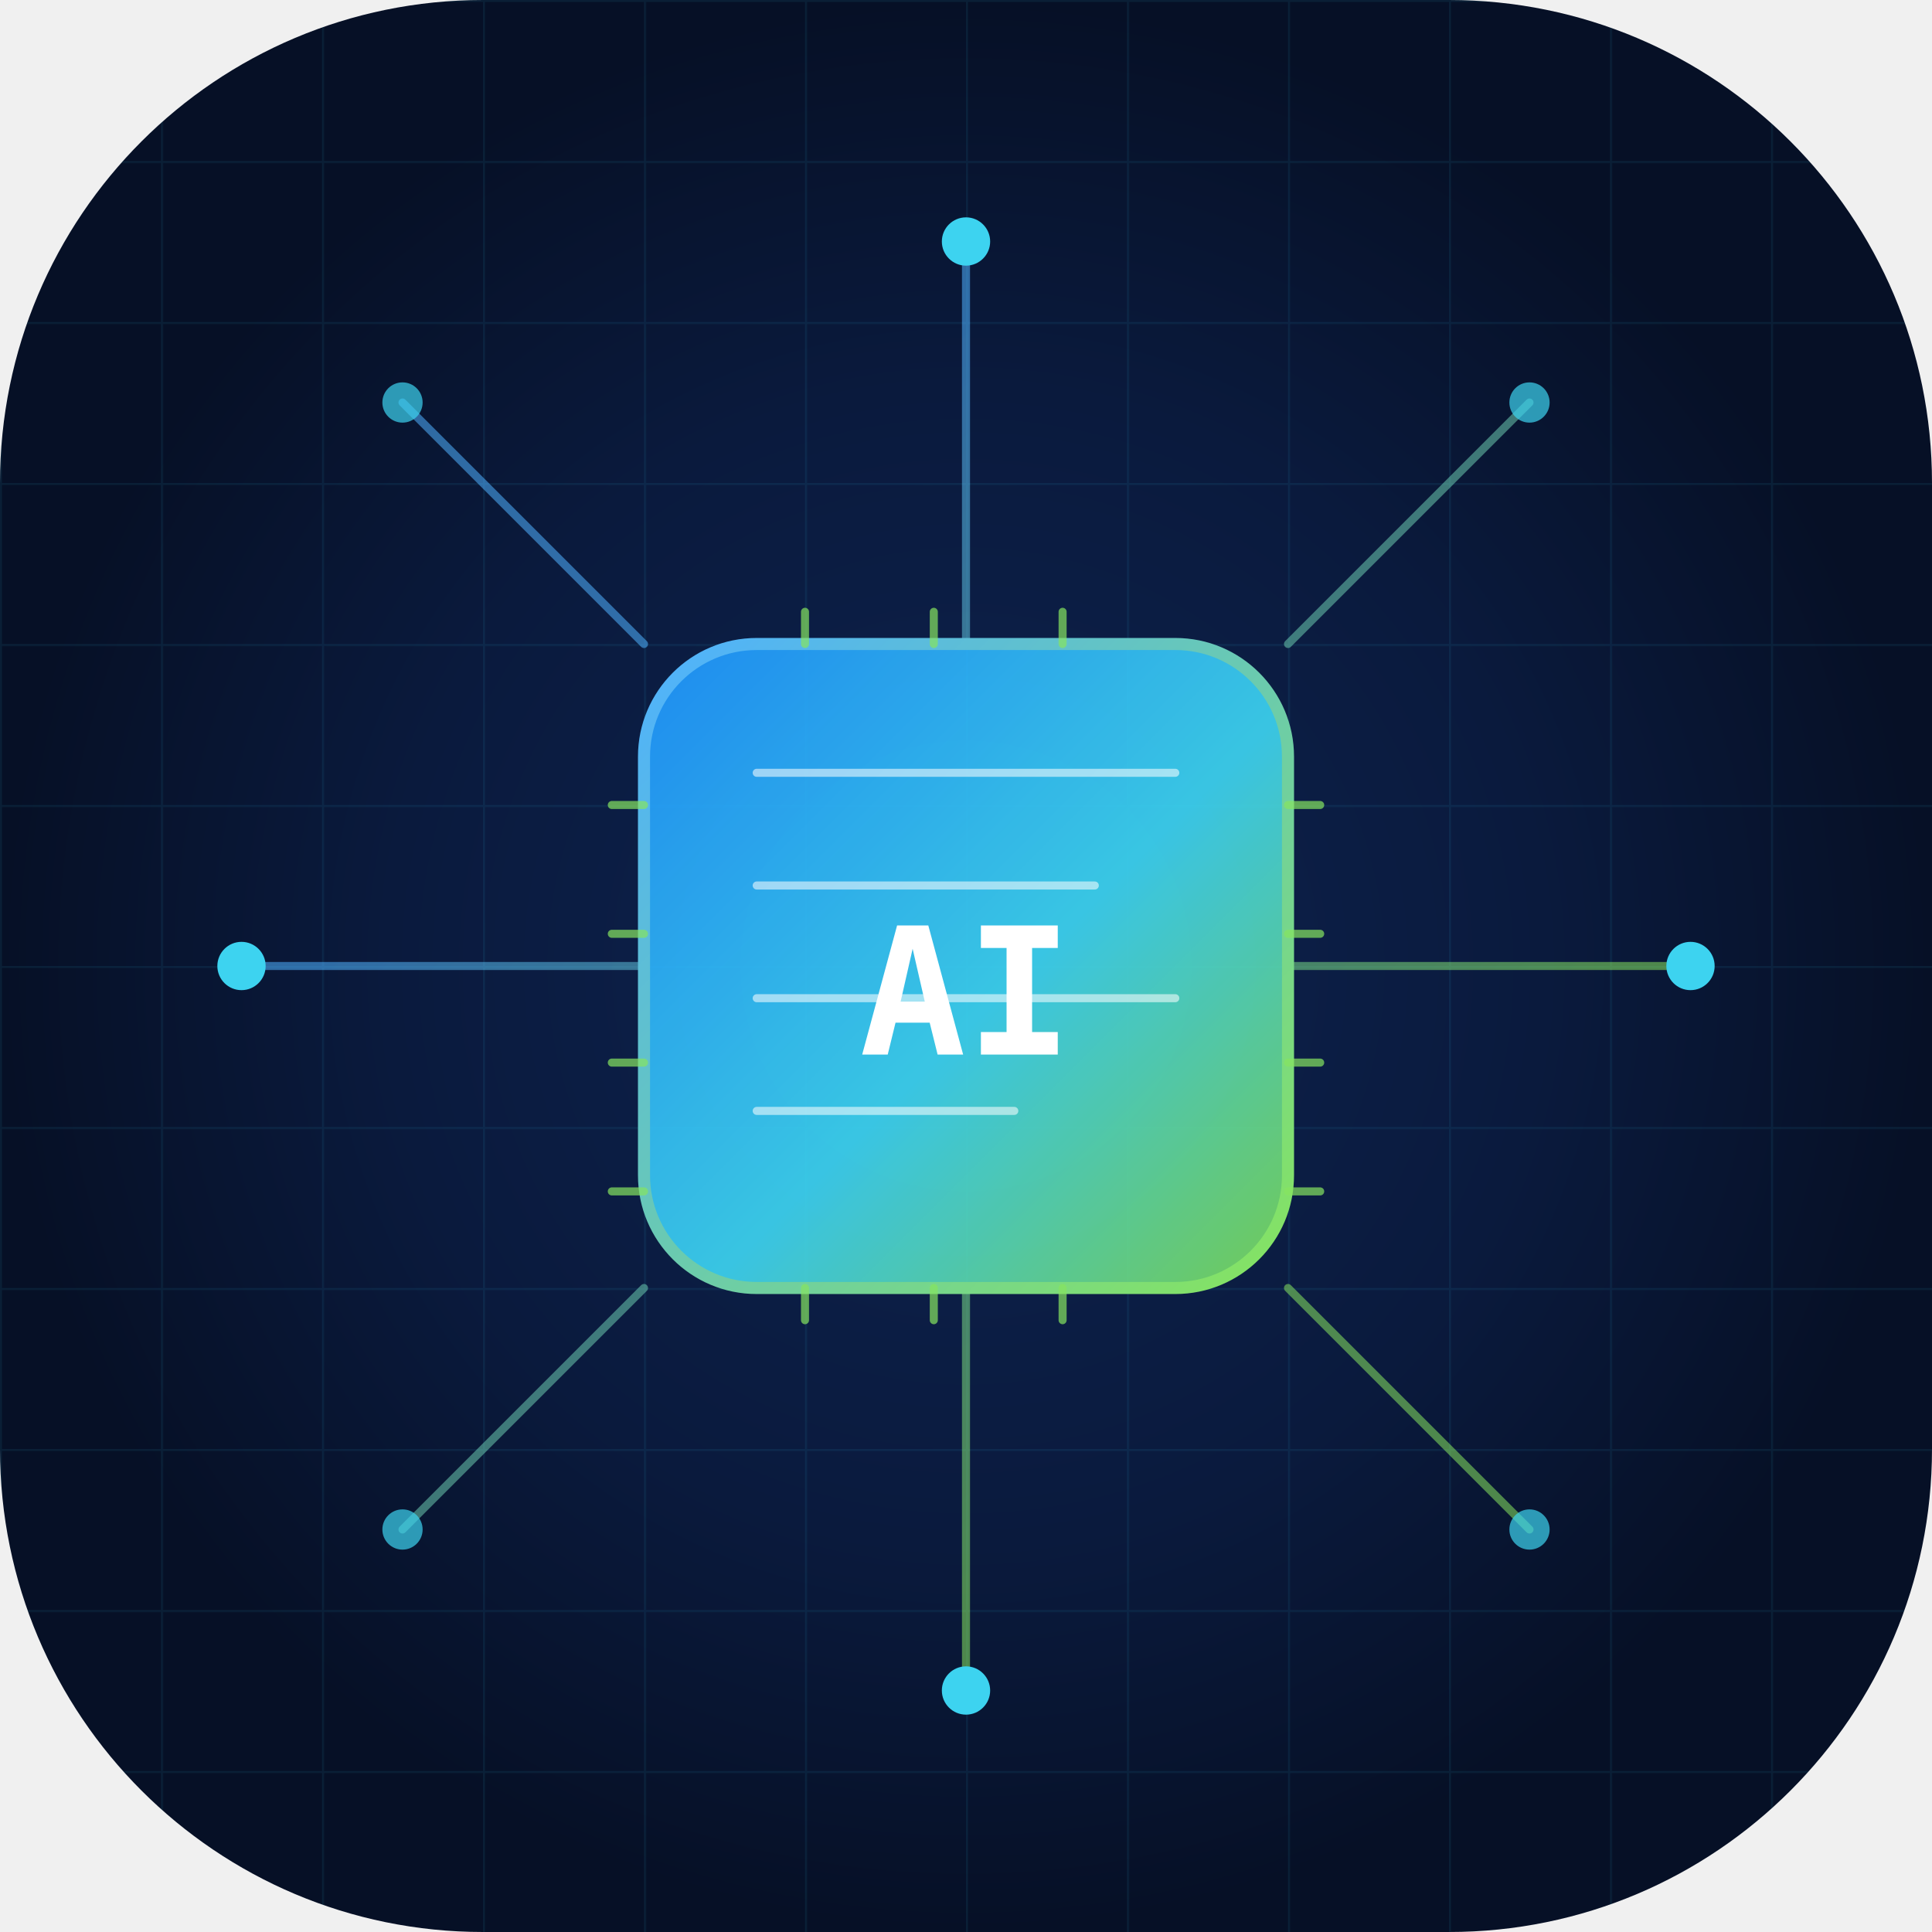
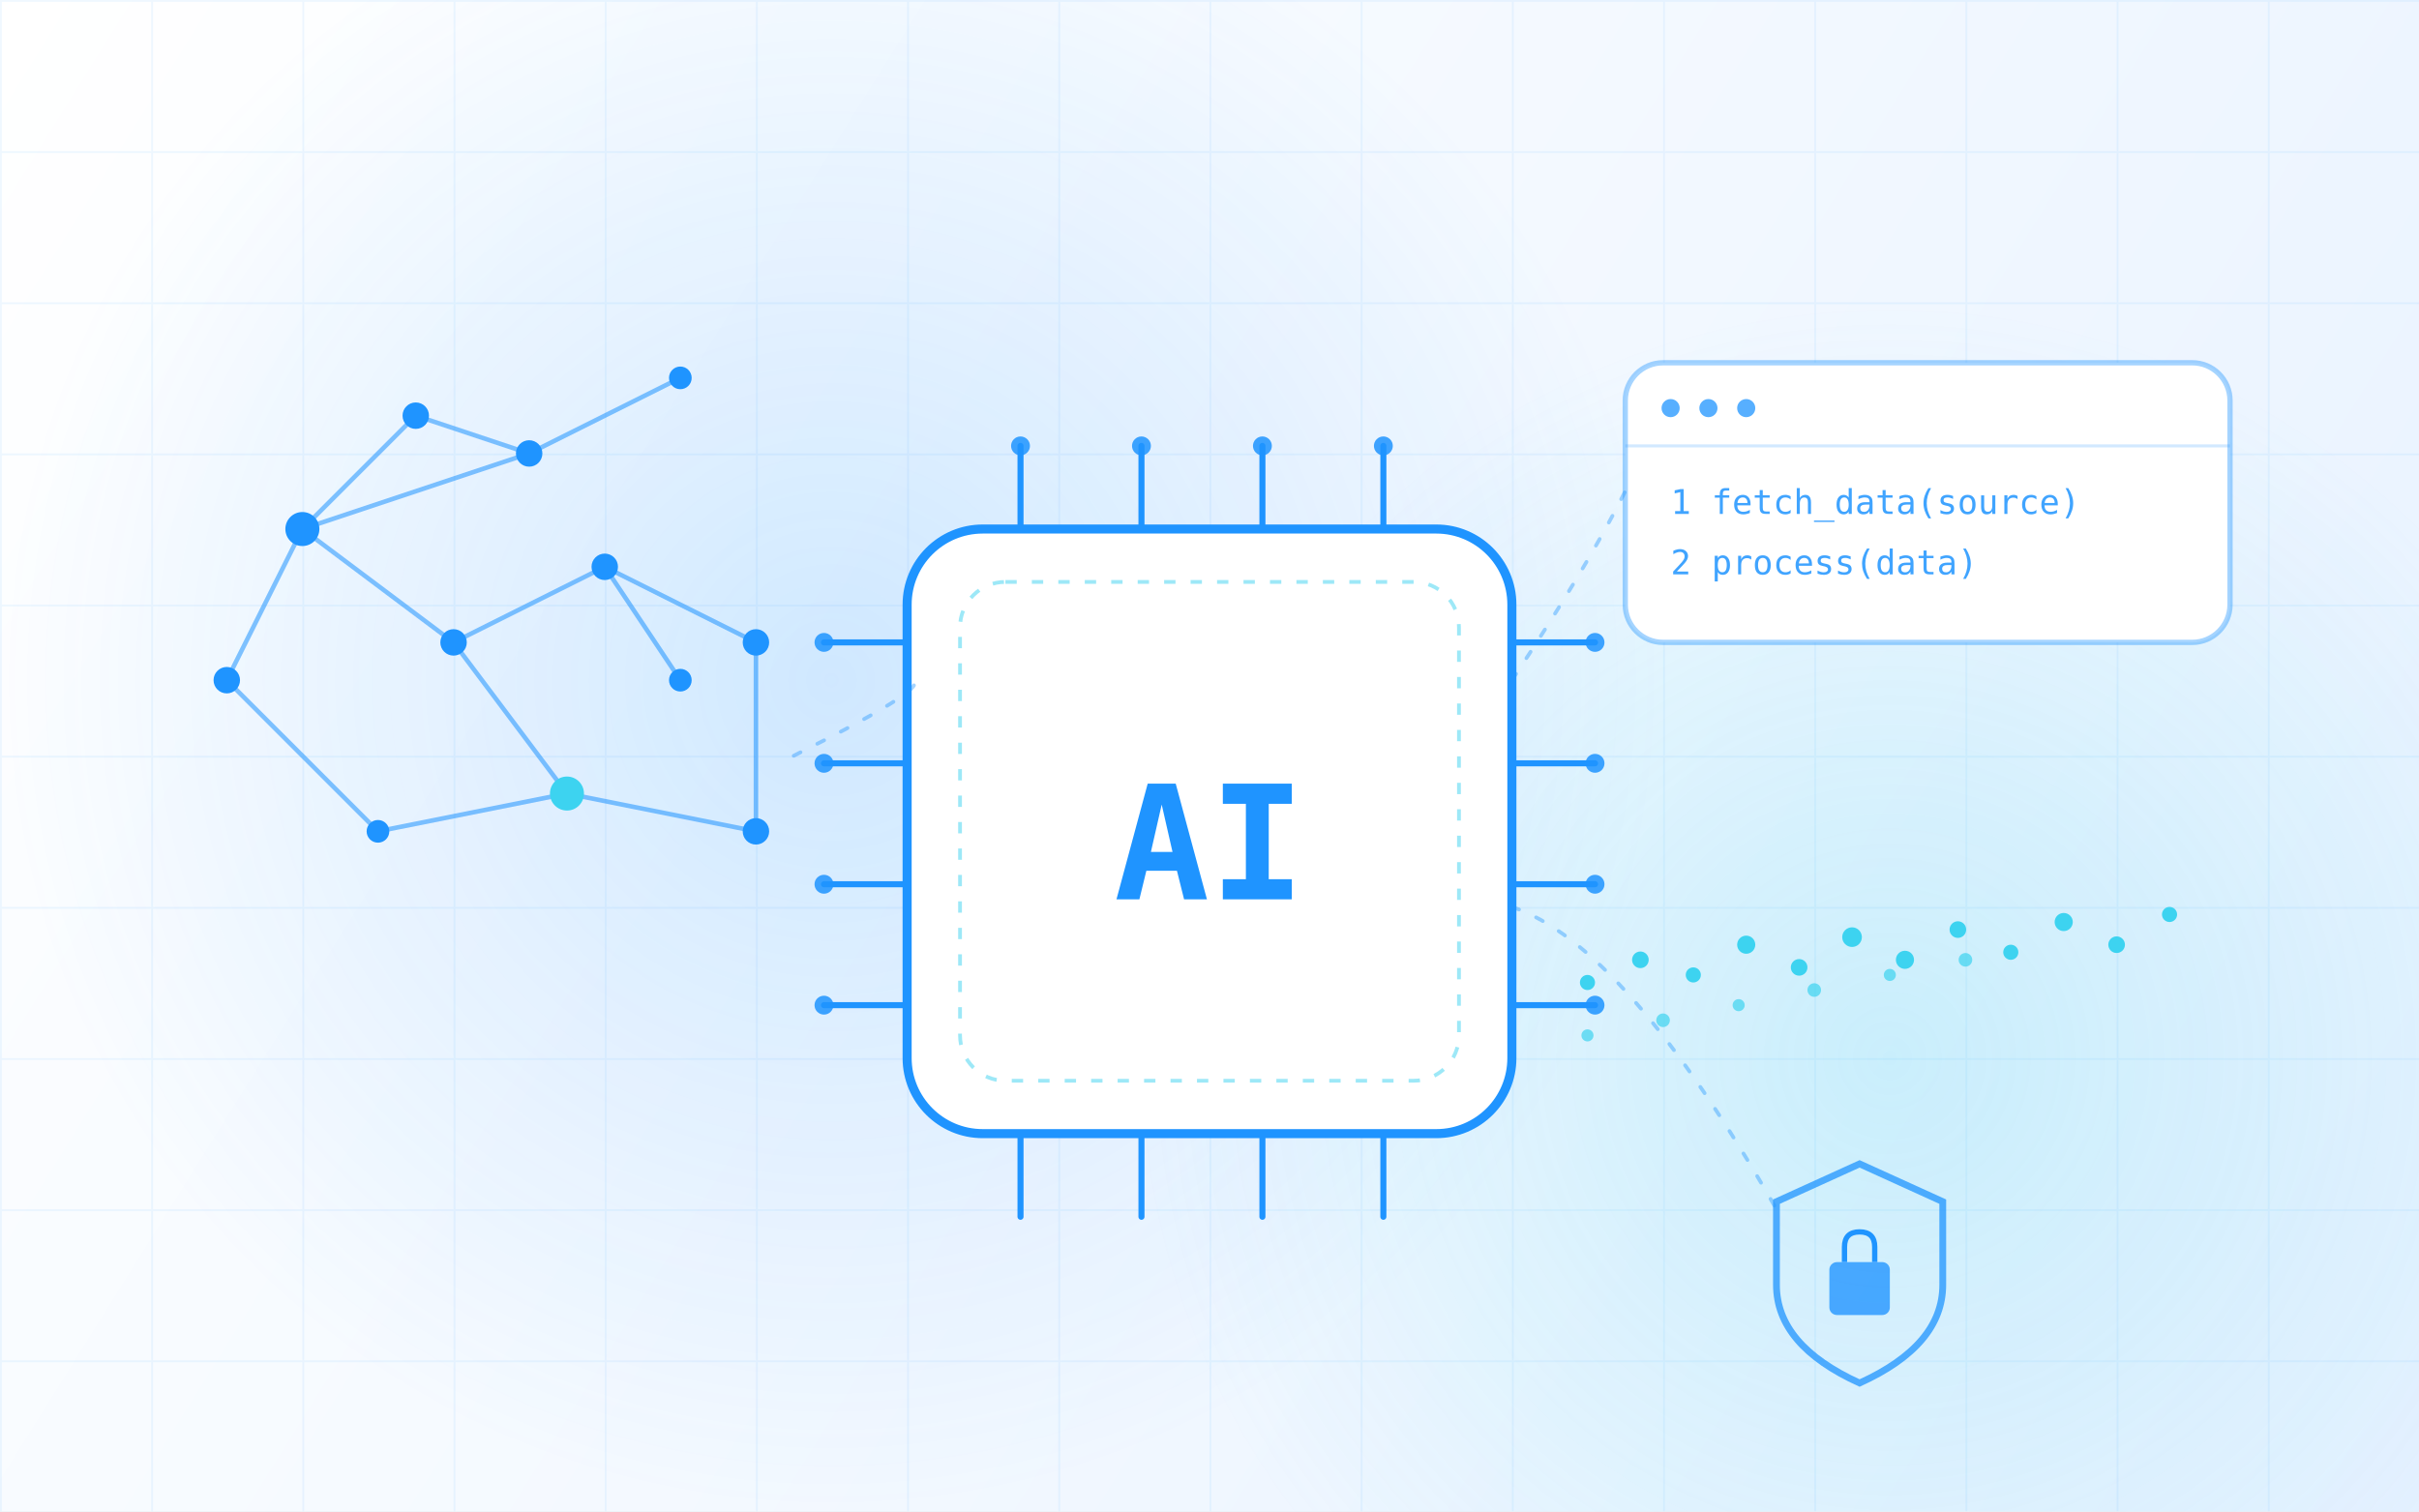
- <svg xmlns="http://www.w3.org/2000/svg" width="480" height="480" viewBox="0 0 480 480" fill="none" role="img" aria-labelledby="techTitle techDesc">
+ <svg xmlns="http://www.w3.org/2000/svg" width="640" height="400" viewBox="0 0 640 400" fill="none" role="img" aria-labelledby="techTitle techDesc">
  <defs>
-     <radialGradient id="techBg" cx="240" cy="240" r="240" gradientUnits="userSpaceOnUse">
-       <stop offset="0" stop-color="#0E2350" />
-       <stop offset="0.6" stop-color="#0A1A3D" />
-       <stop offset="1" stop-color="#061026" />
+     <linearGradient id="techBg" x1="0" y1="0" x2="640" y2="400" gradientUnits="userSpaceOnUse">
+       <stop offset="0" stop-color="#FFFFFF" />
+       <stop offset="0.55" stop-color="#F2F8FF" />
+       <stop offset="1" stop-color="#E6F1FF" />
+     </linearGradient>
+     <radialGradient id="techGlowBlue" cx="220" cy="180" r="220" gradientUnits="userSpaceOnUse">
+       <stop offset="0" stop-color="#1F94FF" stop-opacity="0.18" />
+       <stop offset="1" stop-color="#1F94FF" stop-opacity="0" />
    </radialGradient>
-     <linearGradient id="techChip" x1="160" y1="160" x2="320" y2="320" gradientUnits="userSpaceOnUse">
+     <radialGradient id="techGlowCyan" cx="500" cy="280" r="200" gradientUnits="userSpaceOnUse">
+       <stop offset="0" stop-color="#3DD3F0" stop-opacity="0.2" />
+       <stop offset="1" stop-color="#3DD3F0" stop-opacity="0" />
+     </radialGradient>
+     <linearGradient id="techChip" x1="240" y1="140" x2="400" y2="300" gradientUnits="userSpaceOnUse">
+       <stop offset="0" stop-color="#FFFFFF" />
+       <stop offset="1" stop-color="#EAF3FF" />
+     </linearGradient>
+     <linearGradient id="techChipBorder" x1="240" y1="140" x2="400" y2="300" gradientUnits="userSpaceOnUse">
      <stop offset="0" stop-color="#1F94FF" />
-       <stop offset="0.55" stop-color="#3DD3F0" />
-       <stop offset="1" stop-color="#7BD957" />
-     </linearGradient>
-     <linearGradient id="techChipBorder" x1="160" y1="160" x2="320" y2="320" gradientUnits="userSpaceOnUse">
-       <stop offset="0" stop-color="#4FB1FF" />
-       <stop offset="1" stop-color="#86E45F" />
+       <stop offset="1" stop-color="#3DD3F0" />
    </linearGradient>
    <pattern id="techGrid" width="40" height="40" patternUnits="userSpaceOnUse">
-       <path d="M40 0H0V40" fill="none" stroke="#3DD3F0" stroke-opacity="0.08" stroke-width="1" />
+       <path d="M40 0H0V40" fill="none" stroke="#1F94FF" stroke-opacity="0.07" stroke-width="1" />
    </pattern>
  </defs>
-   <rect width="480" height="480" rx="120" fill="url(#techBg)" />
-   <rect width="480" height="480" rx="120" fill="url(#techGrid)" />
-   <g stroke="url(#techChipBorder)" stroke-width="2" stroke-linecap="round" opacity="0.55" fill="none">
-     <path d="M60 240 H160" />
-     <path d="M320 240 H420" />
-     <path d="M240 60 V160" />
-     <path d="M240 320 V420" />
-     <path d="M100 100 L160 160" />
-     <path d="M380 100 L320 160" />
-     <path d="M100 380 L160 320" />
-     <path d="M380 380 L320 320" />
+   <rect width="640" height="400" fill="url(#techBg)" />
+   <rect width="640" height="400" fill="url(#techGrid)" />
+   <rect width="640" height="400" fill="url(#techGlowBlue)" />
+   <rect width="640" height="400" fill="url(#techGlowCyan)" />
+   <g transform="translate(120 200)" fill="none" stroke="#1F94FF" stroke-width="1.2" stroke-opacity="0.55">
+     <line x1="-40" y1="-60" x2="0" y2="-30" />
+     <line x1="-40" y1="-60" x2="-10" y2="-90" />
+     <line x1="-40" y1="-60" x2="20" y2="-80" />
+     <line x1="0" y1="-30" x2="40" y2="-50" />
+     <line x1="0" y1="-30" x2="30" y2="10" />
+     <line x1="40" y1="-50" x2="80" y2="-30" />
+     <line x1="40" y1="-50" x2="60" y2="-20" />
+     <line x1="30" y1="10" x2="80" y2="20" />
+     <line x1="80" y1="-30" x2="80" y2="20" />
+     <line x1="-10" y1="-90" x2="20" y2="-80" />
+     <line x1="20" y1="-80" x2="60" y2="-100" />
+     <line x1="-40" y1="-60" x2="-60" y2="-20" />
+     <line x1="-60" y1="-20" x2="-20" y2="20" />
+     <line x1="-20" y1="20" x2="30" y2="10" />
  </g>
-   <g fill="#3DD3F0">
-     <circle cx="60" cy="240" r="6" />
-     <circle cx="420" cy="240" r="6" />
-     <circle cx="240" cy="60" r="6" />
-     <circle cx="240" cy="420" r="6" />
-     <circle cx="100" cy="100" r="5" opacity="0.7" />
-     <circle cx="380" cy="100" r="5" opacity="0.7" />
-     <circle cx="100" cy="380" r="5" opacity="0.7" />
-     <circle cx="380" cy="380" r="5" opacity="0.7" />
+   <g transform="translate(120 200)" fill="#1F94FF">
+     <circle cx="-40" cy="-60" r="4.5" />
+     <circle cx="0" cy="-30" r="3.5" />
+     <circle cx="40" cy="-50" r="3.5" />
+     <circle cx="-10" cy="-90" r="3.5" />
+     <circle cx="20" cy="-80" r="3.5" />
+     <circle cx="60" cy="-100" r="3" />
+     <circle cx="80" cy="-30" r="3.5" />
+     <circle cx="30" cy="10" r="4.5" fill="#3DD3F0" />
+     <circle cx="80" cy="20" r="3.5" />
+     <circle cx="60" cy="-20" r="3" />
+     <circle cx="-60" cy="-20" r="3.5" />
+     <circle cx="-20" cy="20" r="3" />
  </g>
-   <rect x="160" y="160" width="160" height="160" rx="28" fill="url(#techChip)" opacity="0.92" />
-   <rect x="160" y="160" width="160" height="160" rx="28" fill="none" stroke="url(#techChipBorder)" stroke-width="3" />
-   <g stroke="#FFFFFF" stroke-width="2" stroke-linecap="round" opacity="0.55" fill="none">
-     <path d="M188 192 H292" />
-     <path d="M188 220 H272" />
-     <path d="M188 248 H292" />
-     <path d="M188 276 H252" />
+   <g transform="translate(240 140)">
+     <rect x="0" y="0" width="160" height="160" rx="20" fill="url(#techChip)" stroke="url(#techChipBorder)" stroke-width="2.4" />
+     <g stroke="url(#techChipBorder)" stroke-width="1.6" stroke-linecap="round">
+       <line x1="-22" y1="30" x2="0" y2="30" />
+       <line x1="-22" y1="62" x2="0" y2="62" />
+       <line x1="-22" y1="94" x2="0" y2="94" />
+       <line x1="-22" y1="126" x2="0" y2="126" />
+       <line x1="160" y1="30" x2="182" y2="30" />
+       <line x1="160" y1="62" x2="182" y2="62" />
+       <line x1="160" y1="94" x2="182" y2="94" />
+       <line x1="160" y1="126" x2="182" y2="126" />
+       <line x1="30" y1="-22" x2="30" y2="0" />
+       <line x1="62" y1="-22" x2="62" y2="0" />
+       <line x1="94" y1="-22" x2="94" y2="0" />
+       <line x1="126" y1="-22" x2="126" y2="0" />
+       <line x1="30" y1="160" x2="30" y2="182" />
+       <line x1="62" y1="160" x2="62" y2="182" />
+       <line x1="94" y1="160" x2="94" y2="182" />
+       <line x1="126" y1="160" x2="126" y2="182" />
+     </g>
+     <g fill="#1F94FF" opacity="0.85">
+       <circle cx="-22" cy="30" r="2.5" />
+       <circle cx="-22" cy="62" r="2.5" />
+       <circle cx="-22" cy="94" r="2.5" />
+       <circle cx="-22" cy="126" r="2.5" />
+       <circle cx="182" cy="30" r="2.5" />
+       <circle cx="182" cy="62" r="2.5" />
+       <circle cx="182" cy="94" r="2.5" />
+       <circle cx="182" cy="126" r="2.5" />
+       <circle cx="30" cy="-22" r="2.5" />
+       <circle cx="62" cy="-22" r="2.5" />
+       <circle cx="94" cy="-22" r="2.5" />
+       <circle cx="126" cy="-22" r="2.5" />
+     </g>
+     <text x="80" y="98" font-family="Geist Mono, ui-monospace, monospace" font-size="42" font-weight="700" text-anchor="middle" fill="#1F94FF">AI</text>
+     <rect x="14" y="14" width="132" height="132" rx="12" fill="none" stroke="#3DD3F0" stroke-width="1" stroke-opacity="0.5" stroke-dasharray="3 4" />
  </g>
-   <g font-family="Geist Mono, ui-monospace, monospace" fill="#FFFFFF" font-weight="700">
-     <text x="240" y="262" font-size="44" text-anchor="middle">AI</text>
+   <g transform="translate(430 96)">
+     <rect x="0" y="0" width="160" height="74" rx="10" fill="#FFFFFF" stroke="#1F94FF" stroke-width="1.4" stroke-opacity="0.4" />
+     <g fill="#1F94FF" opacity="0.75">
+       <circle cx="12" cy="12" r="2.4" />
+       <circle cx="22" cy="12" r="2.4" />
+       <circle cx="32" cy="12" r="2.4" />
+     </g>
+     <line x1="0" y1="22" x2="160" y2="22" stroke="#1F94FF" stroke-width="0.8" stroke-opacity="0.2" />
+     <g font-family="Geist Mono, ui-monospace, monospace" font-size="9" fill="#1F94FF">
+       <text x="12" y="40" opacity="0.85">1 fetch_data(source)</text>
+       <text x="12" y="56" opacity="0.85">2 process(data)</text>
+     </g>
  </g>
-   <g stroke="#86E45F" stroke-width="2" stroke-linecap="round" opacity="0.7" fill="none">
-     <path d="M152 200 H160" />
-     <path d="M152 232 H160" />
-     <path d="M152 264 H160" />
-     <path d="M152 296 H160" />
-     <path d="M320 200 H328" />
-     <path d="M320 232 H328" />
-     <path d="M320 264 H328" />
-     <path d="M320 296 H328" />
-     <path d="M200 152 V160" />
-     <path d="M232 152 V160" />
-     <path d="M264 152 V160" />
-     <path d="M200 320 V328" />
-     <path d="M232 320 V328" />
-     <path d="M264 320 V328" />
+   <g transform="translate(420 260)" fill="#3DD3F0">
+     <circle cx="0" cy="0" r="2" />
+     <circle cx="14" cy="-6" r="2.2" />
+     <circle cx="28" cy="-2" r="2" />
+     <circle cx="42" cy="-10" r="2.4" />
+     <circle cx="56" cy="-4" r="2.2" />
+     <circle cx="70" cy="-12" r="2.6" />
+     <circle cx="84" cy="-6" r="2.4" />
+     <circle cx="98" cy="-14" r="2.2" />
+     <circle cx="112" cy="-8" r="2" />
+     <circle cx="126" cy="-16" r="2.4" />
+     <circle cx="140" cy="-10" r="2.2" />
+     <circle cx="154" cy="-18" r="2" />
+     <circle cx="0" cy="14" r="1.6" opacity="0.7" />
+     <circle cx="20" cy="10" r="1.8" opacity="0.7" />
+     <circle cx="40" cy="6" r="1.6" opacity="0.7" />
+     <circle cx="60" cy="2" r="1.8" opacity="0.7" />
+     <circle cx="80" cy="-2" r="1.6" opacity="0.7" />
+     <circle cx="100" cy="-6" r="1.8" opacity="0.7" />
+   </g>
+   <g transform="translate(470 318)">
+     <path d="M0 0 L 22 -10 L 44 0 L 44 22 Q 44 38 22 48 Q 0 38 0 22 Z" fill="none" stroke="#1F94FF" stroke-width="1.8" stroke-opacity="0.75" />
+     <rect x="14" y="16" width="16" height="14" rx="2" fill="#1F94FF" opacity="0.78" />
+     <path d="M18 16 V 12 Q 18 8 22 8 Q 26 8 26 12 V 16" fill="none" stroke="#1F94FF" stroke-width="1.4" />
+   </g>
+   <g stroke="#1F94FF" stroke-width="1" stroke-dasharray="2 5" stroke-linecap="round" opacity="0.4" fill="none">
+     <path d="M210 200 Q 250 180 240 180" />
+     <path d="M400 180 Q 420 150 430 130" />
+     <path d="M400 240 Q 430 250 470 320" />
  </g>
</svg>
